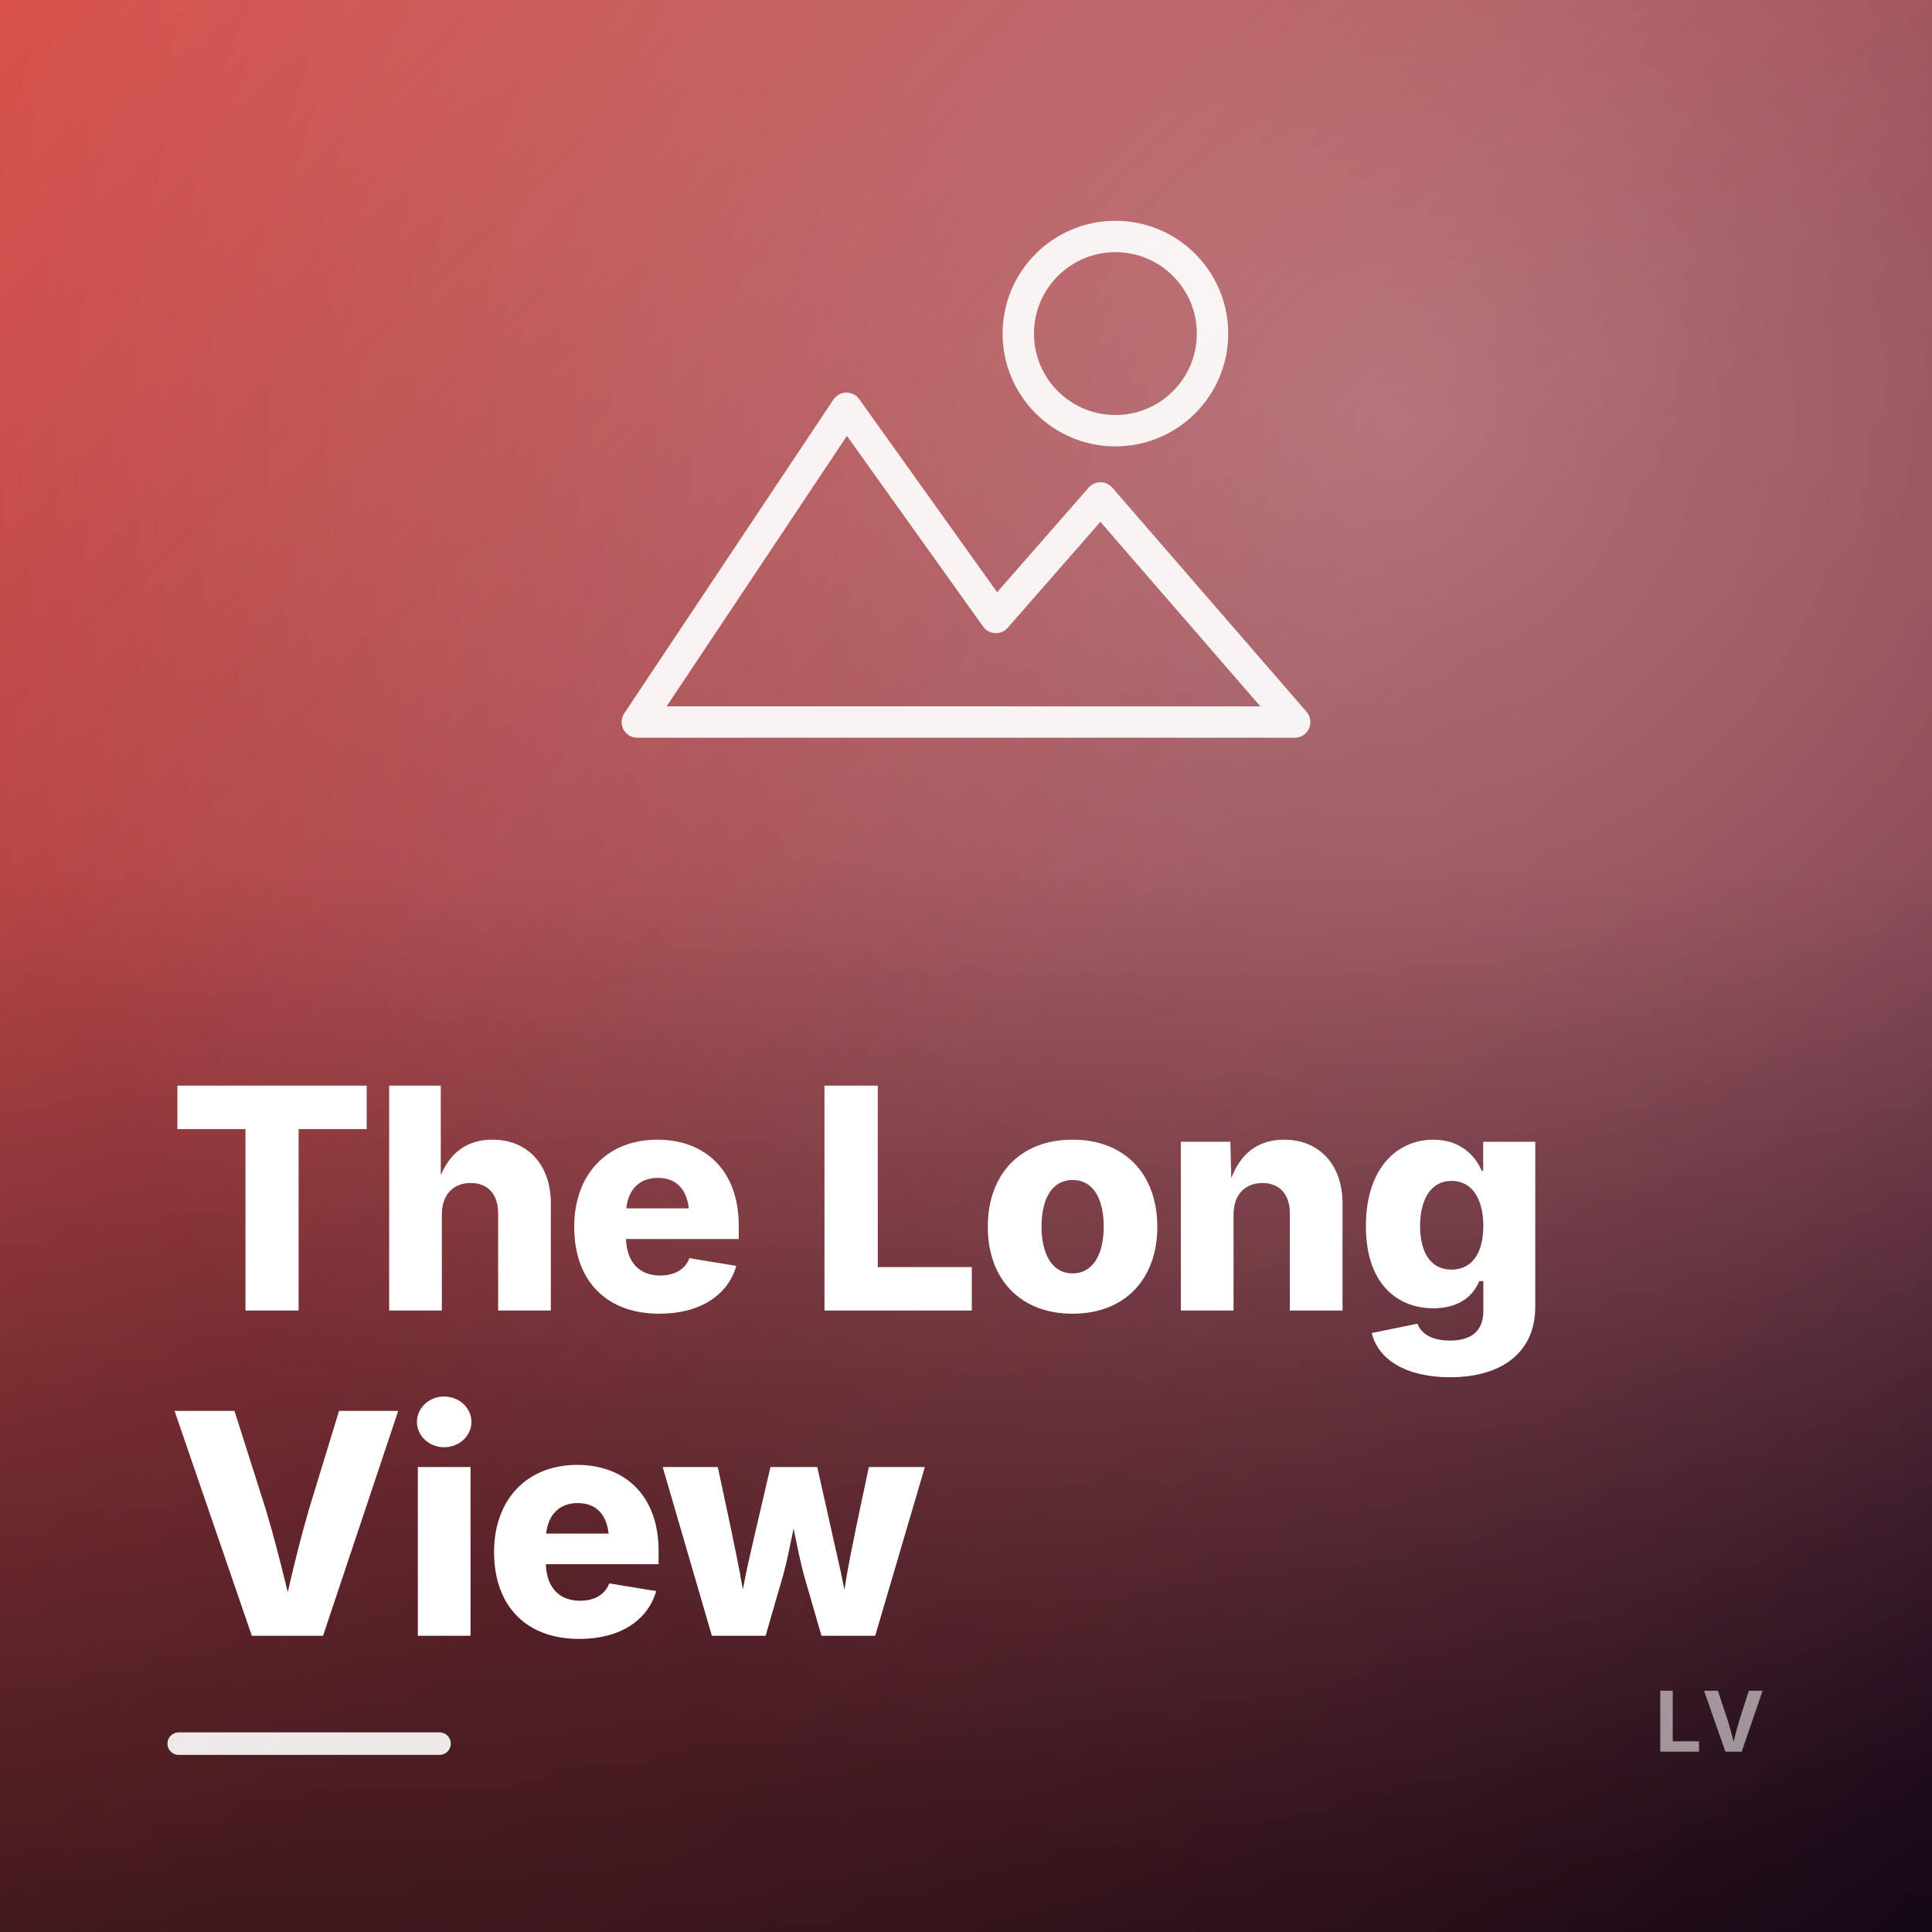
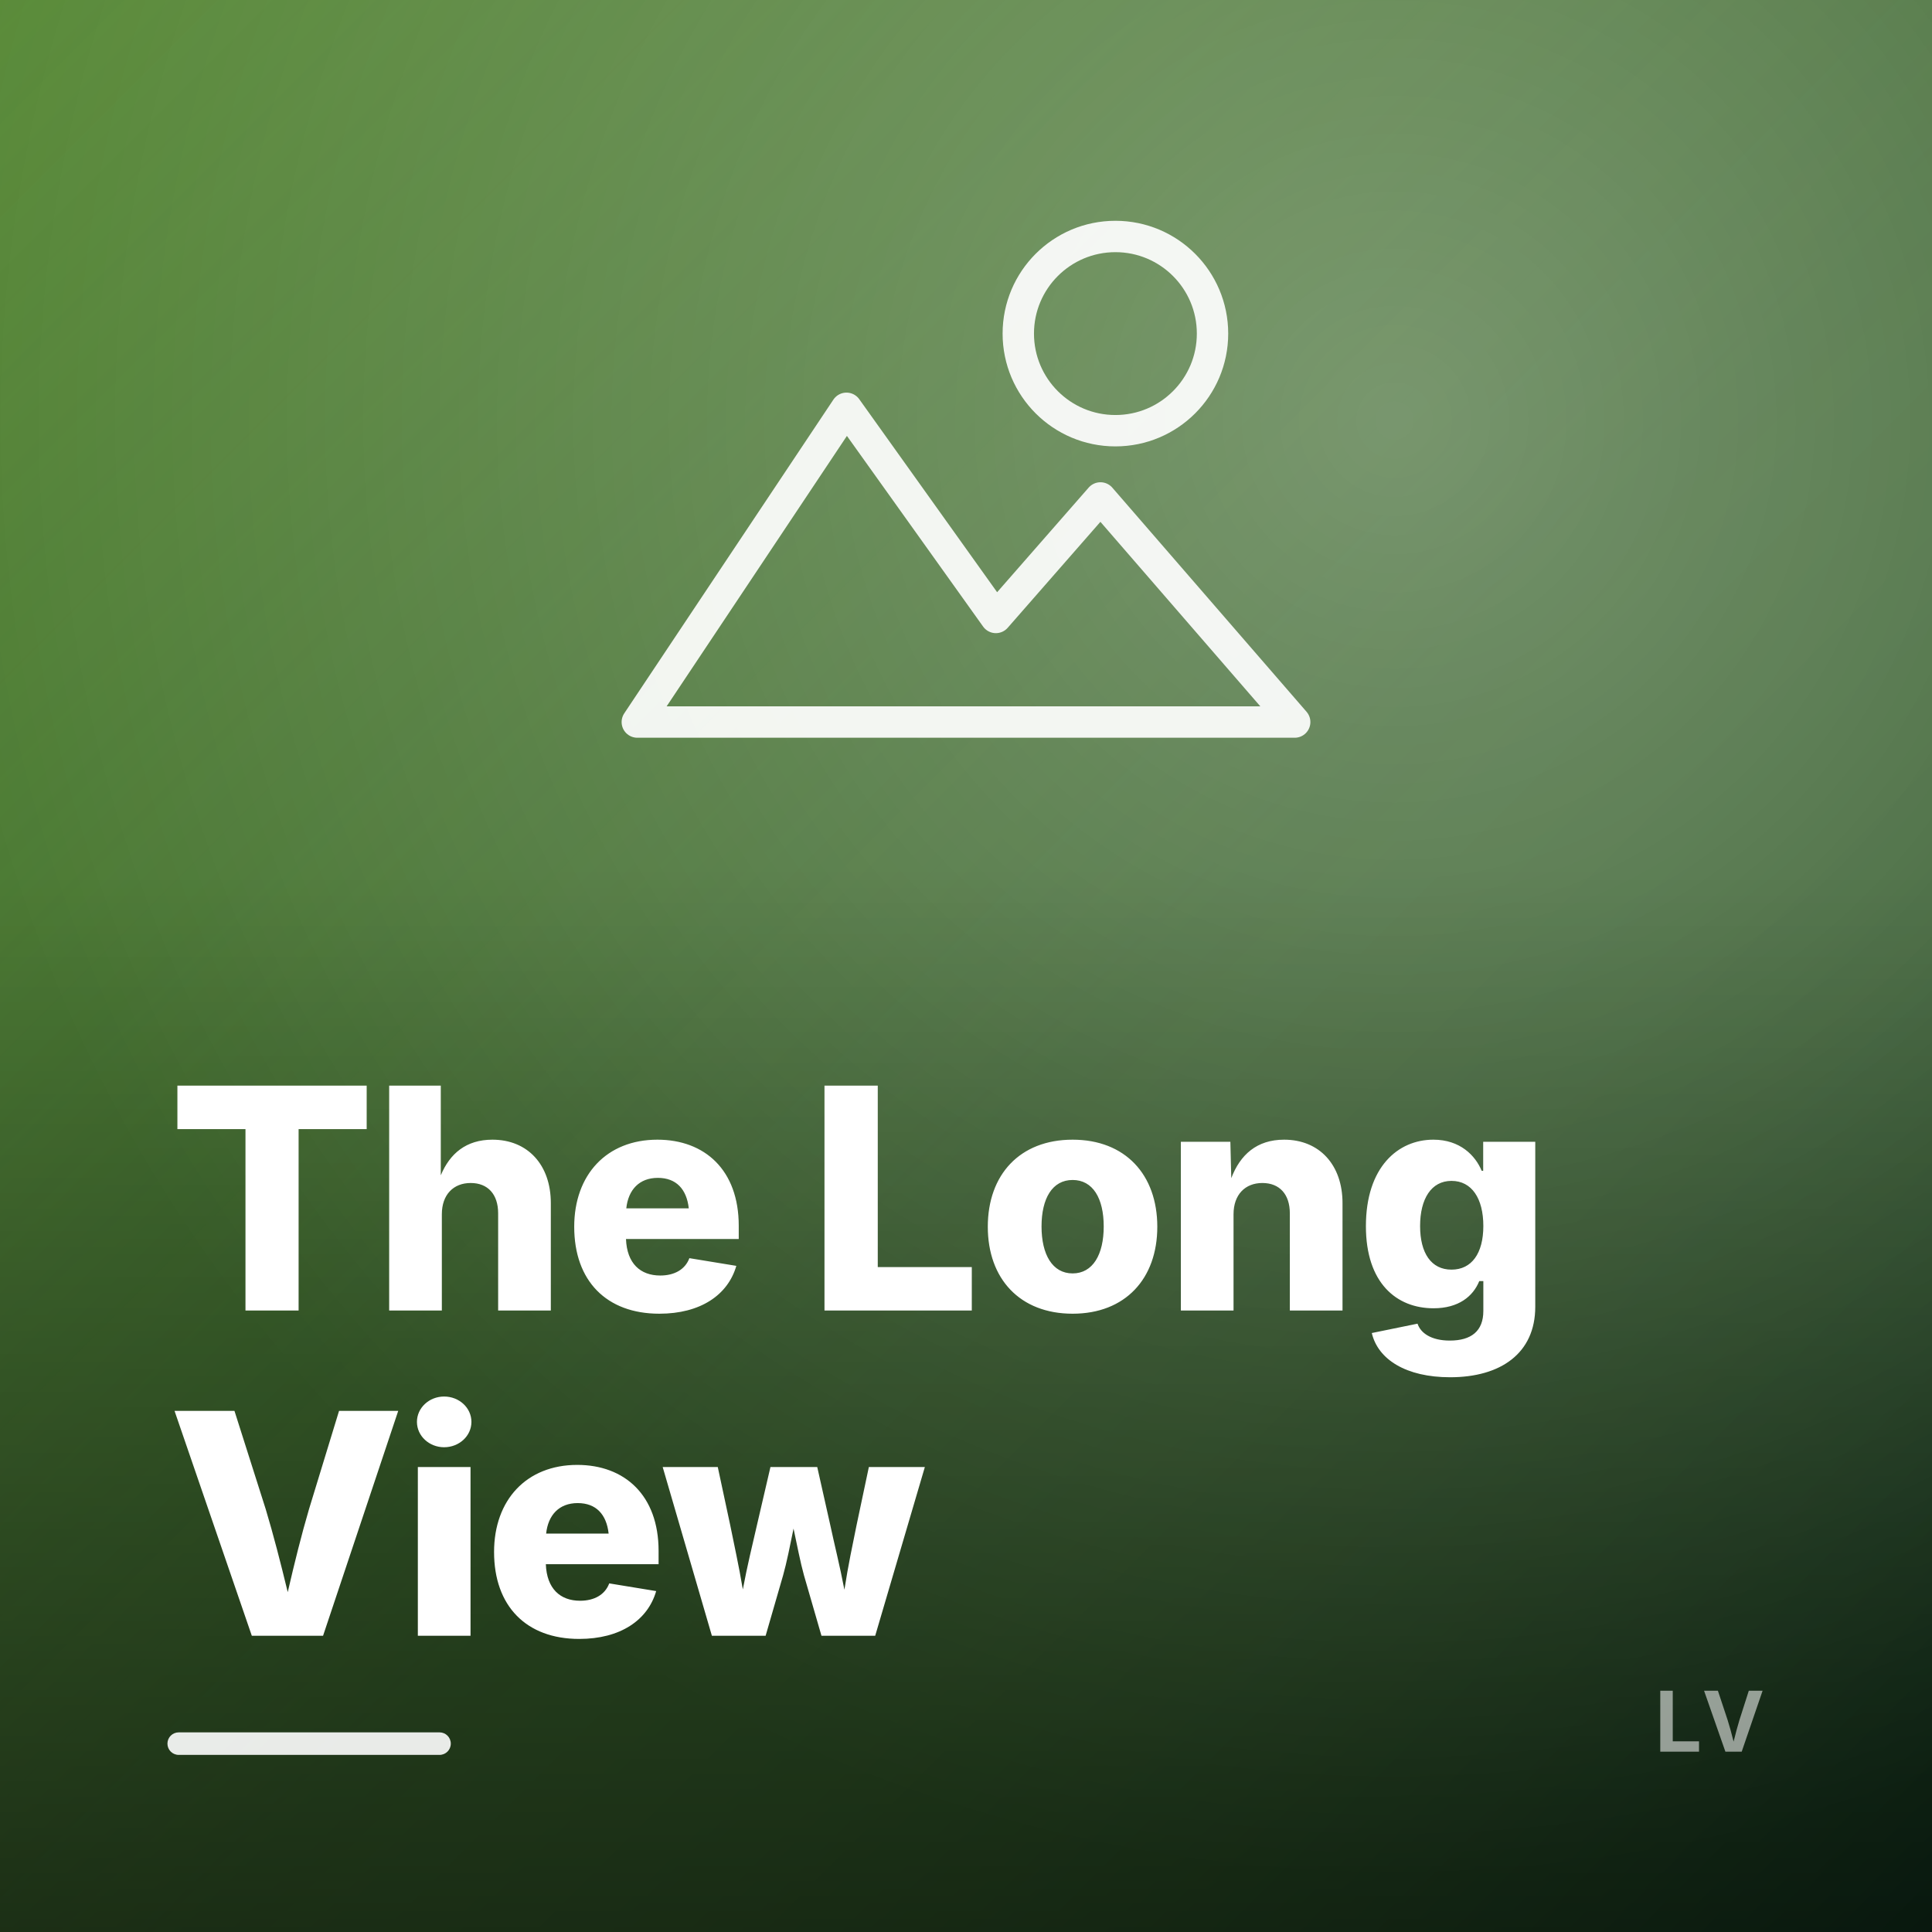
<svg xmlns="http://www.w3.org/2000/svg" viewBox="0 0 600 600" width="600" height="600" role="img" aria-label="The Long View">
  <defs>
    <linearGradient id="bg" x1="0" y1="0" x2="1" y2="1">
-       <stop offset="0%" stop-color="#D9524C" />
-       <stop offset="55%" stop-color="#D9524C" stop-opacity="0.55" />
-       <stop offset="100%" stop-color="#2A1030" />
+       <stop offset="0%" stop-color="#5B8C3A" />
+       <stop offset="55%" stop-color="#5B8C3A" stop-opacity="0.55" />
+       <stop offset="100%" stop-color="#12331F" />
    </linearGradient>
    <radialGradient id="glow" cx="0.72" cy="0.22" r="0.75">
      <stop offset="0%" stop-color="#FFFFFF" stop-opacity="0.30" />
      <stop offset="100%" stop-color="#FFFFFF" stop-opacity="0" />
    </radialGradient>
    <linearGradient id="shade" x1="0" y1="0" x2="0" y2="1">
      <stop offset="45%" stop-color="#000" stop-opacity="0" />
      <stop offset="100%" stop-color="#000" stop-opacity="0.55" />
    </linearGradient>
  </defs>
-   <rect width="600" height="600" fill="#2A1030" />
+   <rect width="600" height="600" fill="#12331F" />
  <rect width="600" height="600" fill="url(#bg)" />
  <rect width="600" height="600" fill="url(#glow)" />
  <g transform="translate(300 34) scale(2.32)" fill="none" stroke="#FFFFFF" stroke-opacity="0.92" stroke-width="4.2" stroke-linecap="round" stroke-linejoin="round" color="#FFFFFF">
    <g transform="translate(-50 0)">
      <circle cx="70" cy="30" r="13" />
      <path d="M6 82 L34 40 L54 68 L68 52 L94 82 Z" />
    </g>
  </g>
  <rect width="600" height="600" fill="url(#shade)" />
  <text fill="#FFFFFF" font-family="Inter, Helvetica, Arial, system-ui, sans-serif" font-size="96" font-weight="800" letter-spacing="-1.5">
    <tspan x="52" y="407">The Long</tspan>
    <tspan x="52" y="508">View</tspan>
  </text>
  <rect x="52" y="538" width="88" height="7" rx="3.5" fill="#FFFFFF" opacity="0.9" />
  <text x="548" y="544" fill="#FFFFFF" opacity="0.55" text-anchor="end" font-family="Inter, Helvetica, Arial, system-ui, sans-serif" font-size="26" font-weight="700" letter-spacing="2">LV</text>
</svg>
